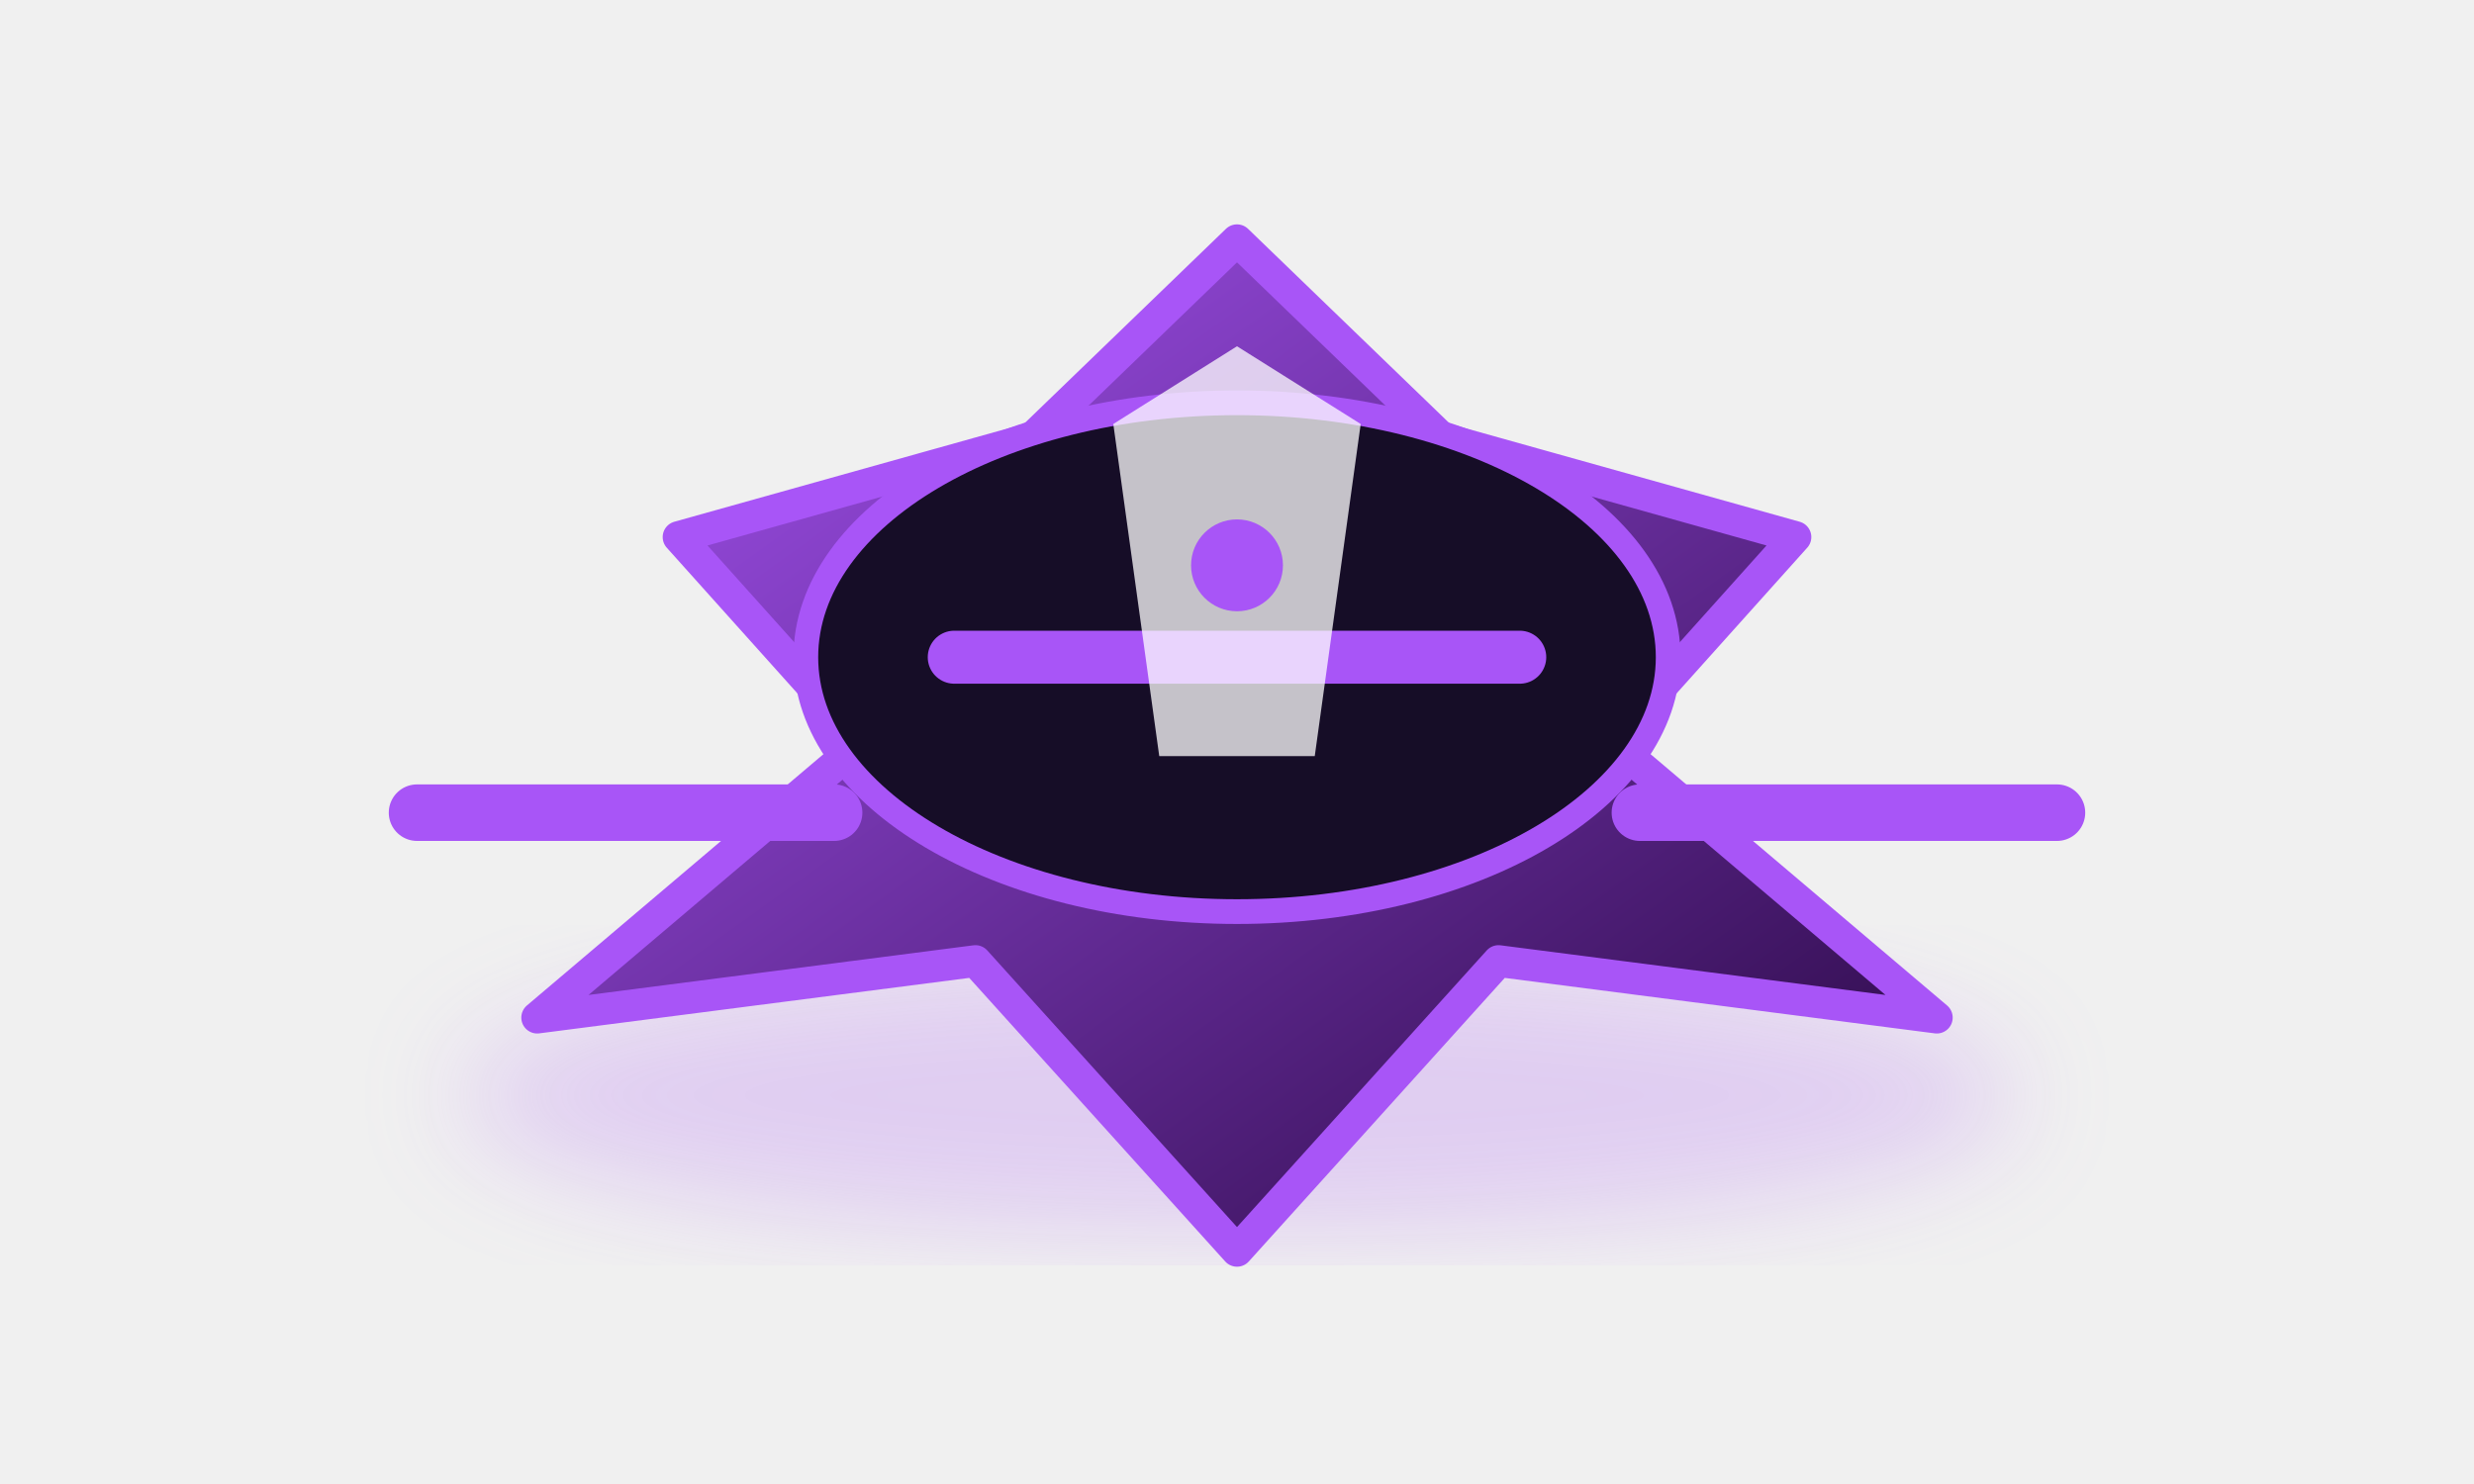
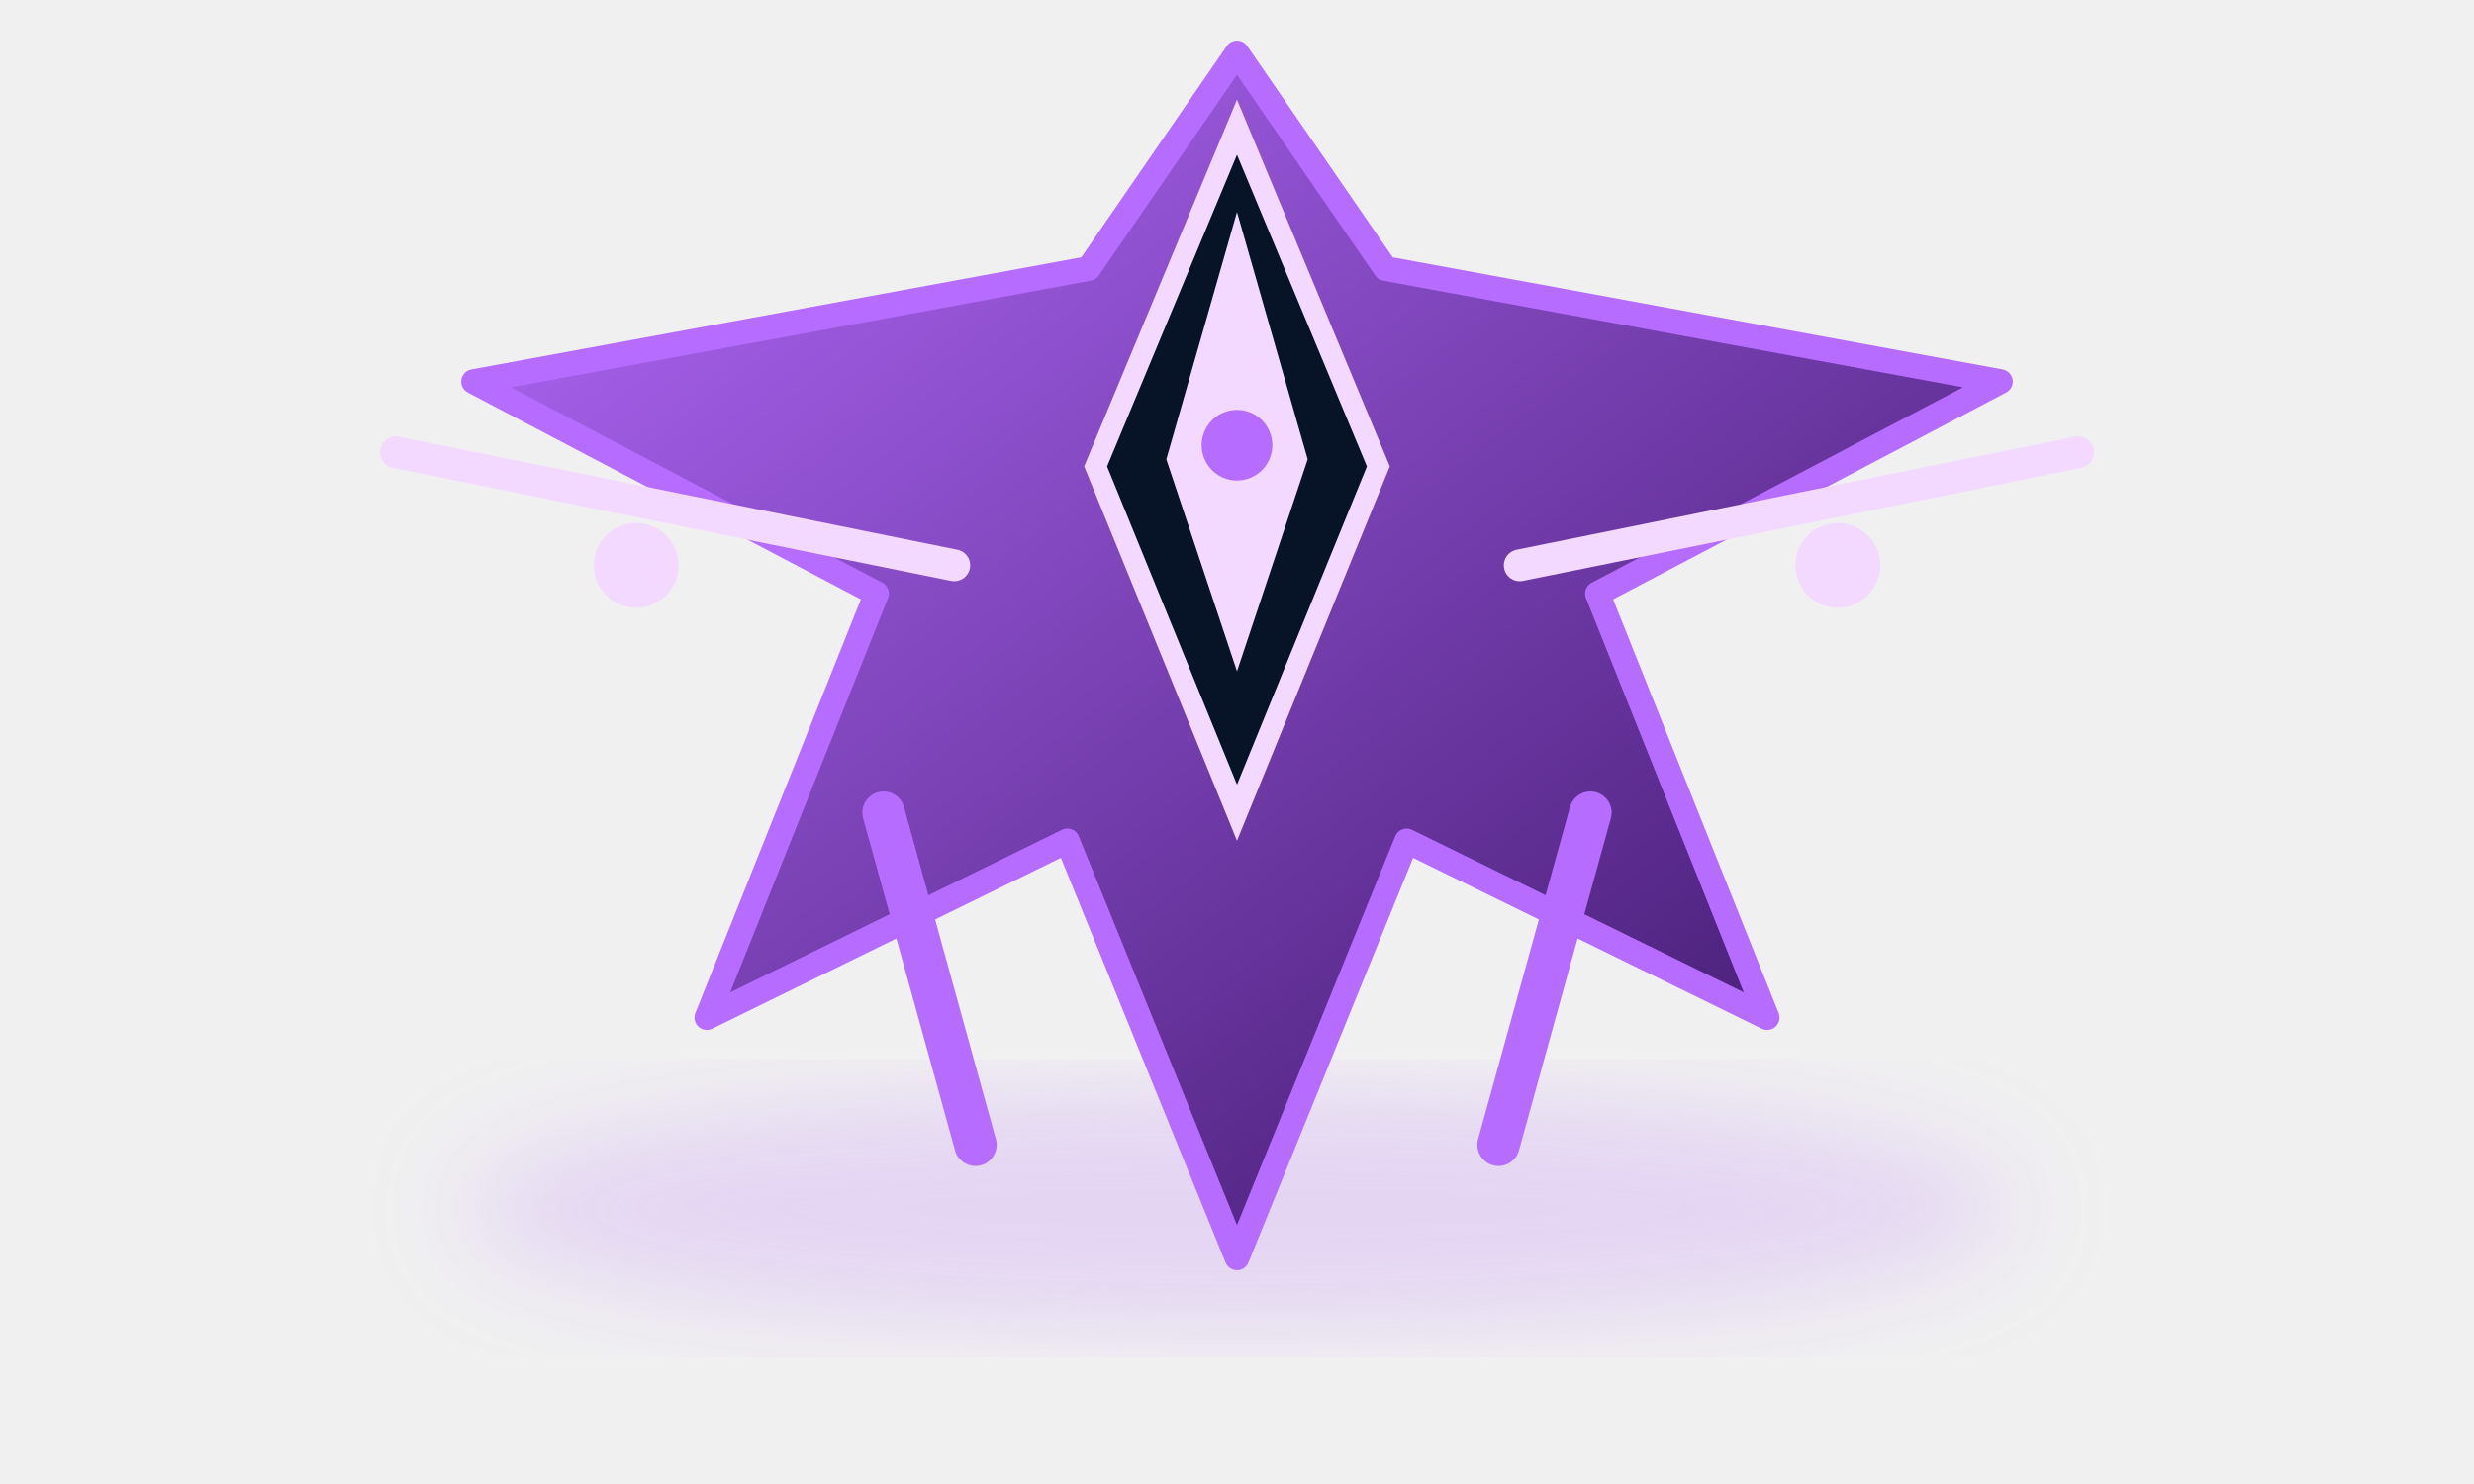
- <svg xmlns="http://www.w3.org/2000/svg" width="700" height="420">
+ <svg xmlns="http://www.w3.org/2000/svg" width="700" height="420" viewBox="0 0 700 420">
  <defs>
    <linearGradient id="g" x1="0" y1="0" x2="1" y2="1">
-       <stop stop-color="#a855f7" />
-       <stop offset="1" stop-color="#26063f" />
+       <stop stop-color="#b66cff" />
+       <stop offset="1" stop-color="#35115f" />
    </linearGradient>
    <filter id="gl">
-       <feGaussianBlur stdDeviation="15" />
+       <feGaussianBlur stdDeviation="14" />
    </filter>
  </defs>
-   <ellipse cx="350" cy="310" rx="220" ry="40" fill="#a855f7" opacity=".22" filter="url(#gl)" />
-   <path d="M256 10 L314 66 L414 94 L362 152 L454 230 L330 214 L256 296 L182 214 L58 230 L150 152 L98 94 L198 66 Z" transform="translate(94,58)" fill="url(#g)" stroke="#a855f7" stroke-width="9" stroke-linejoin="round" />
-   <ellipse cx="350" cy="186" rx="122" ry="72" fill="#160d27" stroke="#a855f7" stroke-width="7" />
-   <path d="M270 186 H430" stroke="#a855f7" stroke-width="15" stroke-linecap="round" />
-   <path d="M315 120 L350 98 L385 120 L372 214 L328 214 Z" fill="#fff" opacity=".75" />
-   <circle cx="350" cy="160" r="13" fill="#a855f7" />
-   <path d="M118 230 H236 M464 230 H582" stroke="#a855f7" stroke-width="16" stroke-linecap="round" />
+   <ellipse cx="350" cy="342" rx="220" ry="35" fill="#b66cff" opacity=".2" filter="url(#gl)" />
+   <path d="M350 15 L392 76 L566 108 L452 168 L500 288 L398 238 L350 356 L302 238 L200 288 L248 168 L134 108 L308 76 Z" fill="url(#g)" stroke="#b66cff" stroke-width="7" stroke-linejoin="round" />
+   <path d="M350 36 L390 132 L350 230 L310 132 Z" fill="#071326" stroke="#f3d9ff" stroke-width="6" />
+   <path d="M350 60 L370 130 L350 190 L330 130 Z" fill="#f3d9ff" />
+   <circle cx="350" cy="126" r="10" fill="#b66cff" />
+   <path d="M112 128 L270 160 M588 128 L430 160" stroke="#f3d9ff" stroke-width="9" stroke-linecap="round" />
+   <path d="M250 230 L276 324 M450 230 L424 324" stroke="#b66cff" stroke-width="12" stroke-linecap="round" />
+   <circle cx="180" cy="160" r="12" fill="#f3d9ff" />
+   <circle cx="520" cy="160" r="12" fill="#f3d9ff" />
</svg>
